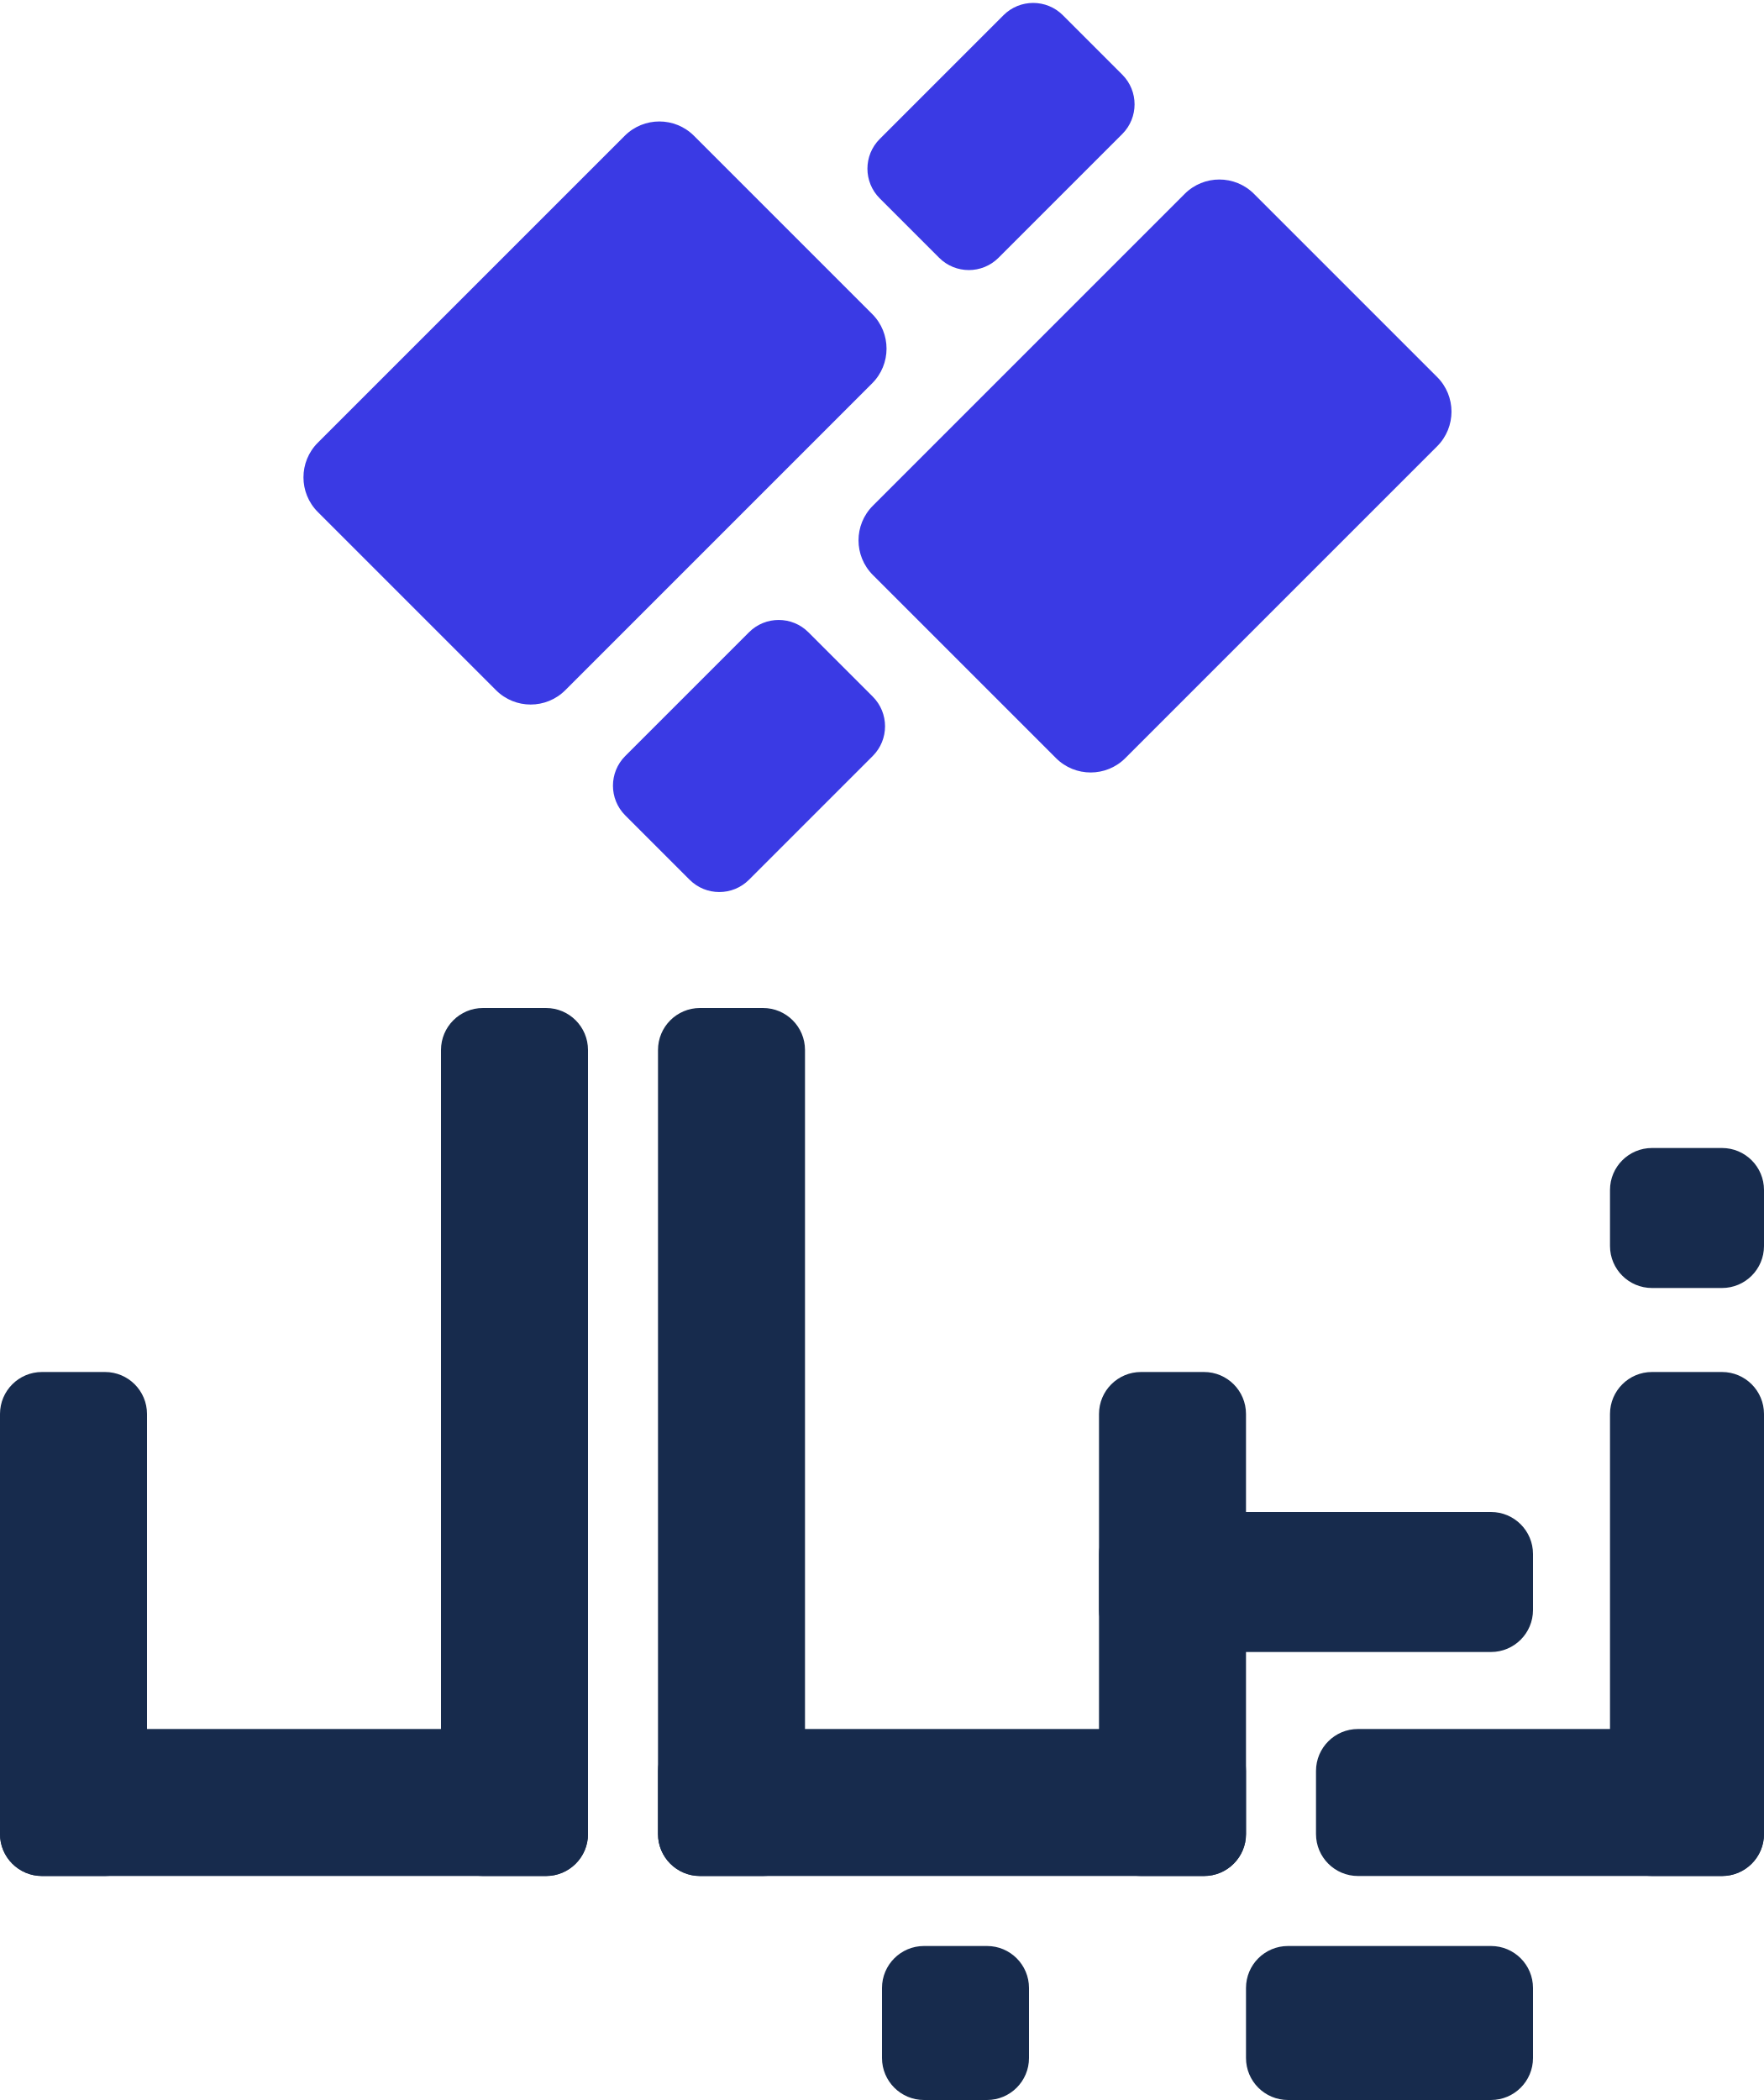
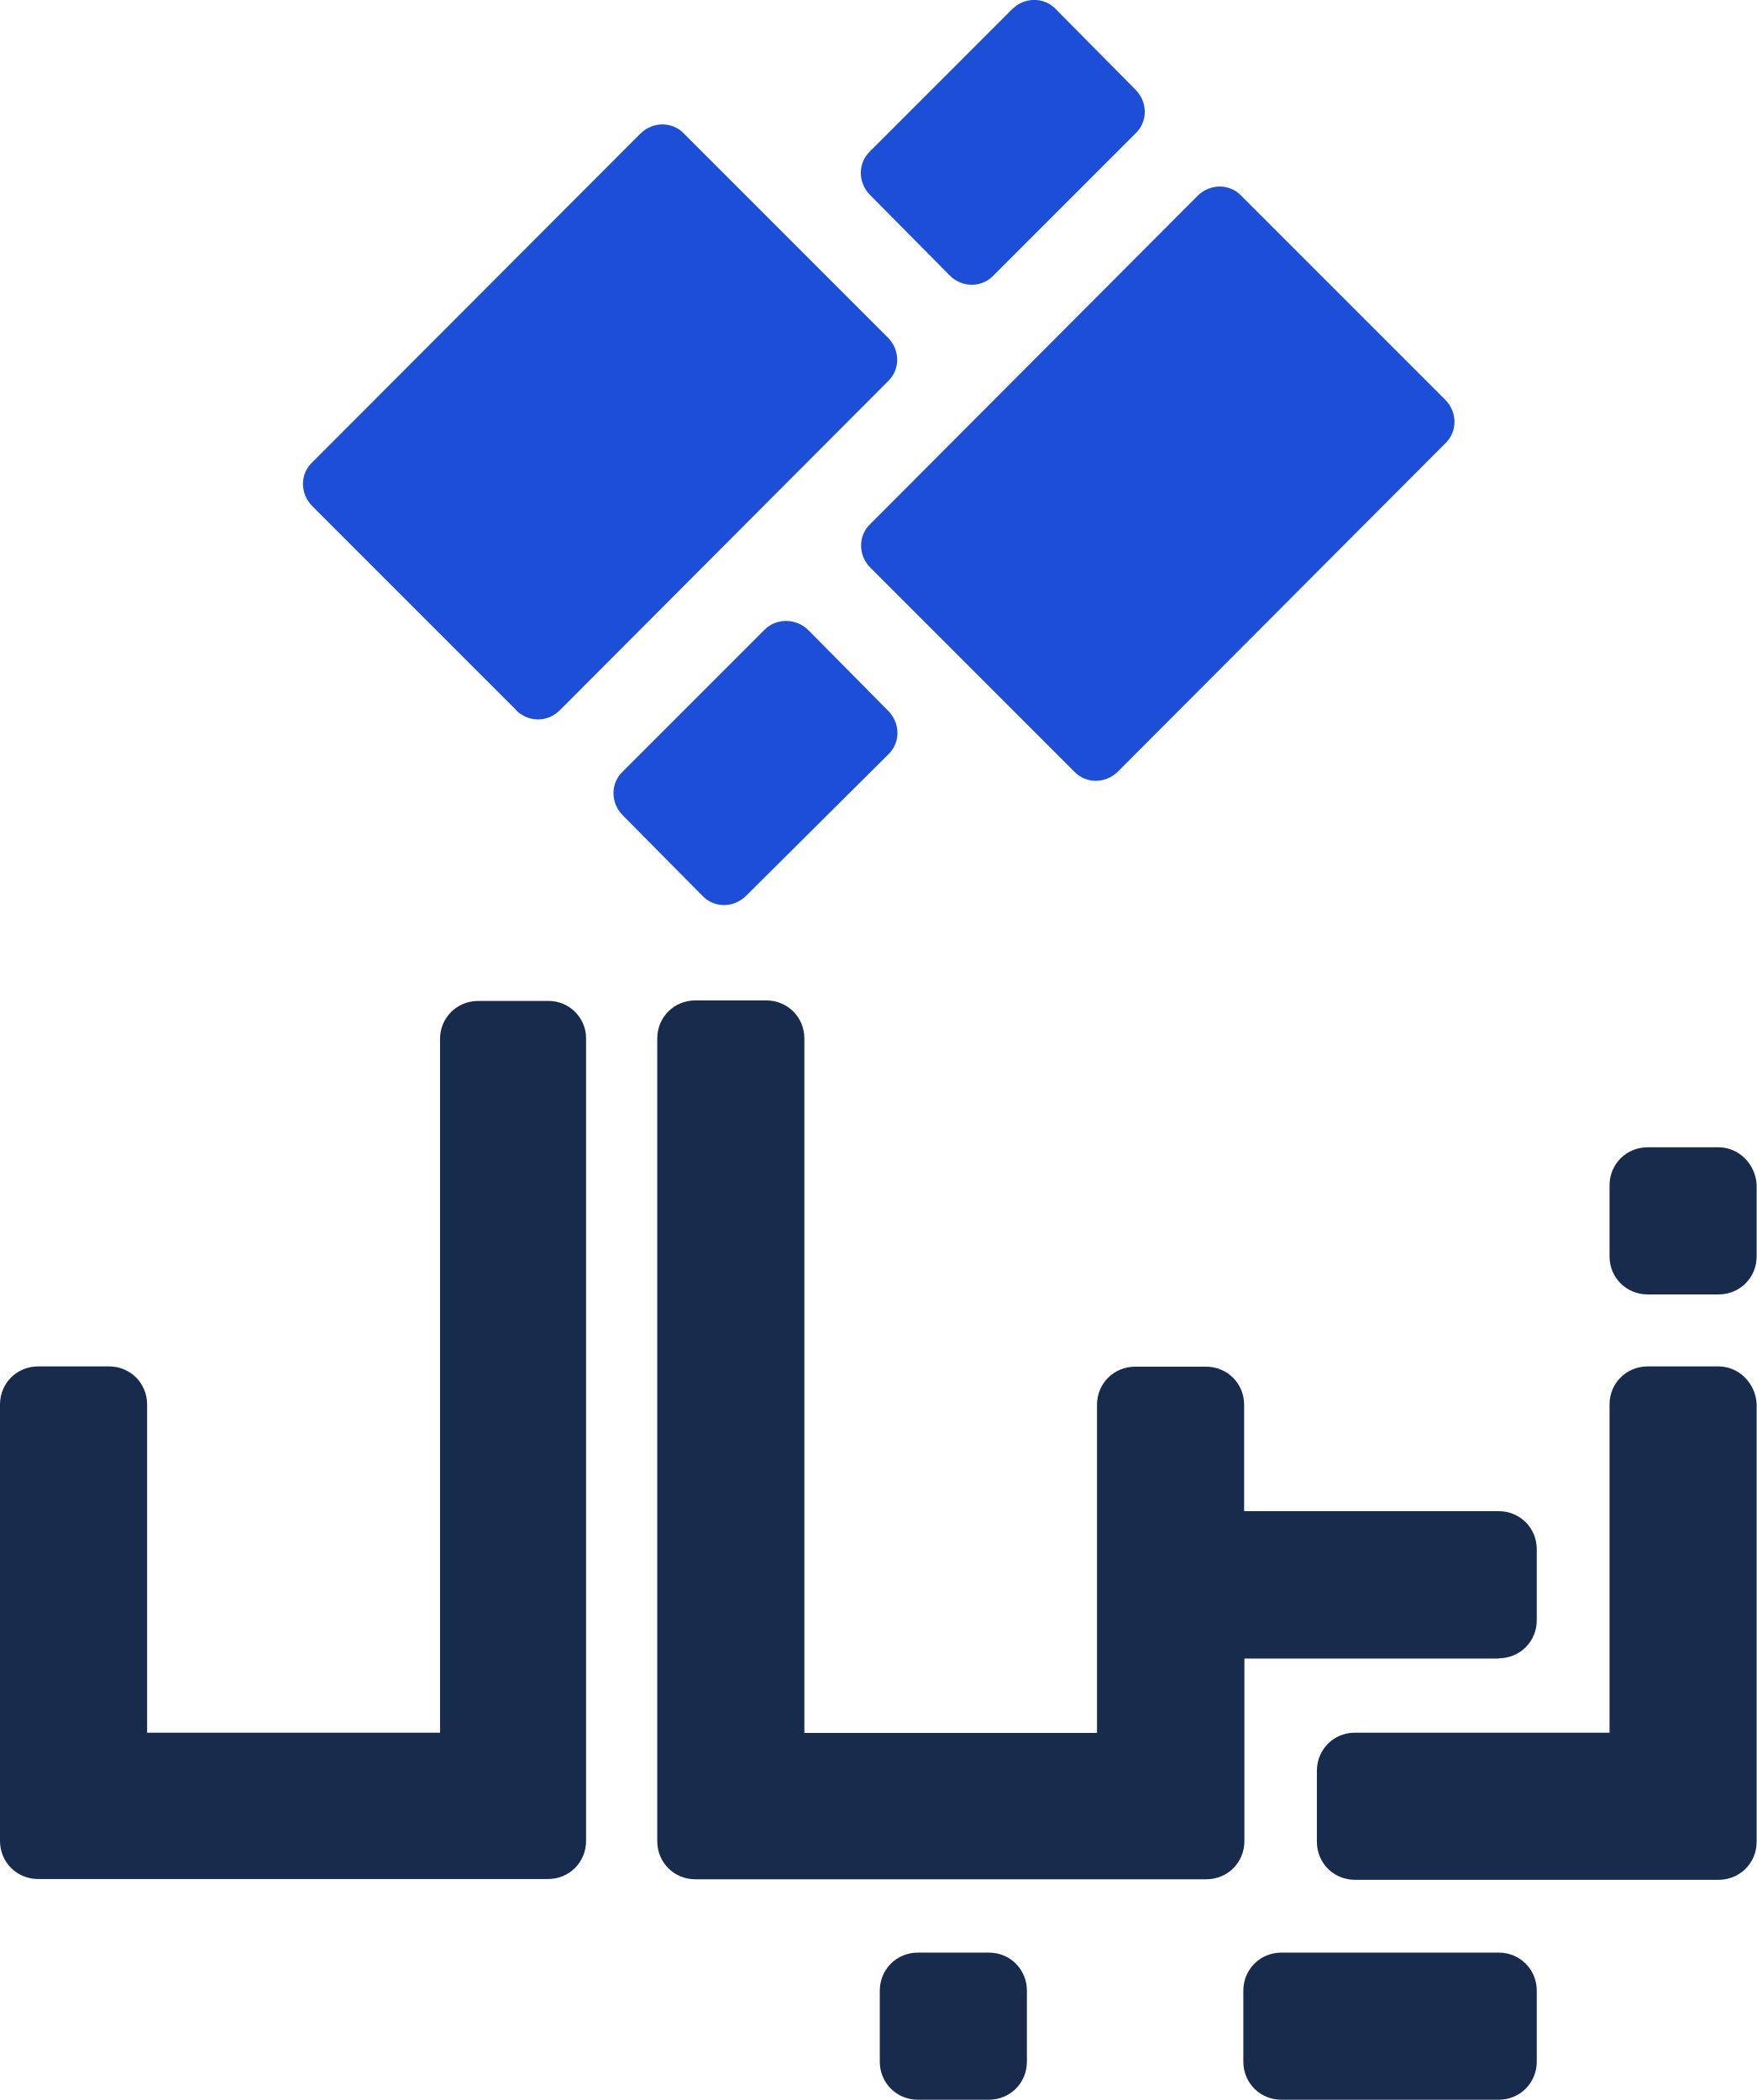
- <svg xmlns="http://www.w3.org/2000/svg" viewBox="0 0 126 150" fill="none" role="img" aria-label="زیبال">
-   <g fill="#3a3ae4">
-     <rect x="65.5" y="0.5" width="12" height="18.5" rx="3" transform="rotate(45 71.5 9.75)" />
-     <rect x="30" y="10.5" width="25" height="38" rx="3.5" transform="rotate(45 42.5 29.5)" />
-     <rect x="69.75" y="14.75" width="25.5" height="38.5" rx="3.5" transform="rotate(45 82.5 34)" />
-     <rect x="47.25" y="44.75" width="12.5" height="18.5" rx="3" transform="rotate(45 53.5 54)" />
-   </g>
-   <g fill="#172b4d">
-     <rect x="0" y="98" width="10.5" height="36" rx="3" />
-     <rect x="31.5" y="72" width="10.5" height="62" rx="3" />
-     <rect x="0" y="123.5" width="42" height="10.5" rx="3" />
-     <rect x="47" y="72" width="10.5" height="62" rx="3" />
-     <rect x="78.5" y="98" width="10.5" height="36" rx="3" />
-     <rect x="47" y="123.5" width="42" height="10.5" rx="3" />
-     <rect x="78.5" y="108" width="31" height="10" rx="3" />
-     <rect x="115" y="82" width="11" height="10" rx="3" />
-     <rect x="115" y="98" width="11" height="36" rx="3" />
-     <rect x="94" y="123.5" width="32" height="10.5" rx="3" />
-     <rect x="63" y="139" width="10.5" height="11" rx="3" />
-     <rect x="89" y="139" width="20.5" height="11" rx="3" />
-   </g>
+ <svg xmlns="http://www.w3.org/2000/svg" viewBox="0 0 65.92 78.78" fill="none" role="img" aria-label="زیبال">
+   <path d="M46.58,7.35l7.64,7.64c.47.47.47,1.21,0,1.65l-12.27,12.3c-.47.47-1.21.47-1.65,0l-7.64-7.64c-.47-.47-.47-1.21,0-1.65l12.27-12.3c.47-.47,1.21-.47,1.65,0Z" fill="#1d4ed8" fill-rule="evenodd" />
+   <path d="M30.34,23.65l2.98,3.01c.47.47.47,1.21,0,1.65l-5.32,5.29c-.47.47-1.21.47-1.65,0l-2.98-3.01c-.47-.47-.47-1.21,0-1.65l5.32-5.32c.44-.44,1.19-.44,1.65.03Z" fill="#1d4ed8" fill-rule="evenodd" />
+   <path d="M19.36,26.63l-7.64-7.64c-.47-.47-.47-1.21,0-1.65l12.3-12.32c.47-.47,1.21-.47,1.65,0l7.64,7.64c.47.47.47,1.21,0,1.65l-12.27,12.3c-.47.5-1.21.5-1.68.03Z" fill="#1d4ed8" fill-rule="evenodd" />
+   <path d="M35.63,10.33l-2.98-3.01c-.47-.47-.47-1.21,0-1.65L37.97.35c.47-.47,1.21-.47,1.65,0l2.98,3.01c.47.47.47,1.21,0,1.65l-5.32,5.32c-.44.47-1.19.47-1.65,0Z" fill="#1d4ed8" fill-rule="evenodd" />
+   <path d="M64.48,43.04h-2.66c-.8,0-1.43.63-1.43,1.43v2.66c0,.8.63,1.43,1.43,1.43h2.66c.8,0,1.43-.63,1.43-1.43v-2.66c-.03-.8-.67-1.43-1.43-1.43Z" fill="#172b4d" fill-rule="evenodd" />
+   <path d="M37.1,73.25h-2.66c-.8,0-1.43.63-1.43,1.43v2.66c0,.8.63,1.43,1.43,1.43h2.66c.8,0,1.43-.63,1.43-1.43v-2.66c0-.8-.63-1.43-1.43-1.43Z" fill="#172b4d" fill-rule="evenodd" />
+   <path d="M56.23,73.25h-8.15c-.8,0-1.43.63-1.43,1.43v2.66c0,.8.63,1.43,1.43,1.43h8.15c.8,0,1.43-.63,1.43-1.43v-2.66c0-.8-.63-1.43-1.43-1.43Z" fill="#172b4d" fill-rule="evenodd" />
+   <path d="M64.48,51.26h-2.66c-.8,0-1.43.63-1.43,1.43v12.31h-9.55c-.8,0-1.43.63-1.43,1.43v2.66c0,.8.63,1.43,1.43,1.43h13.64c.8,0,1.43-.63,1.43-1.43v-16.4c-.03-.8-.67-1.43-1.43-1.43Z" fill="#172b4d" fill-rule="evenodd" />
+   <path d="M20.6,37.55h-2.66c-.8,0-1.43.63-1.43,1.43v26.02H5.52v-12.31c0-.8-.63-1.43-1.43-1.43H1.43c-.8,0-1.43.63-1.43,1.43v16.37c0,.8.63,1.43,1.43,1.43h19.13c.8,0,1.43-.63,1.43-1.43v-30.11c0-.77-.63-1.4-1.4-1.4Z" fill="#172b4d" fill-rule="evenodd" />
+   <path d="M56.23,62.21c.8,0,1.43-.63,1.43-1.43v-2.66c0-.8-.63-1.43-1.43-1.43h-9.55v-3.99c0-.8-.63-1.43-1.43-1.43h-2.66c-.8,0-1.43.63-1.43,1.43v12.31h-10.98v-26.05c0-.8-.63-1.43-1.43-1.43h-2.66c-.8,0-1.43.63-1.43,1.43v30.11c0,.8.63,1.43,1.43,1.43h19.17c.8,0,1.43-.63,1.43-1.43v-6.85s9.55,0,9.55,0Z" fill="#172b4d" fill-rule="evenodd" />
</svg>
